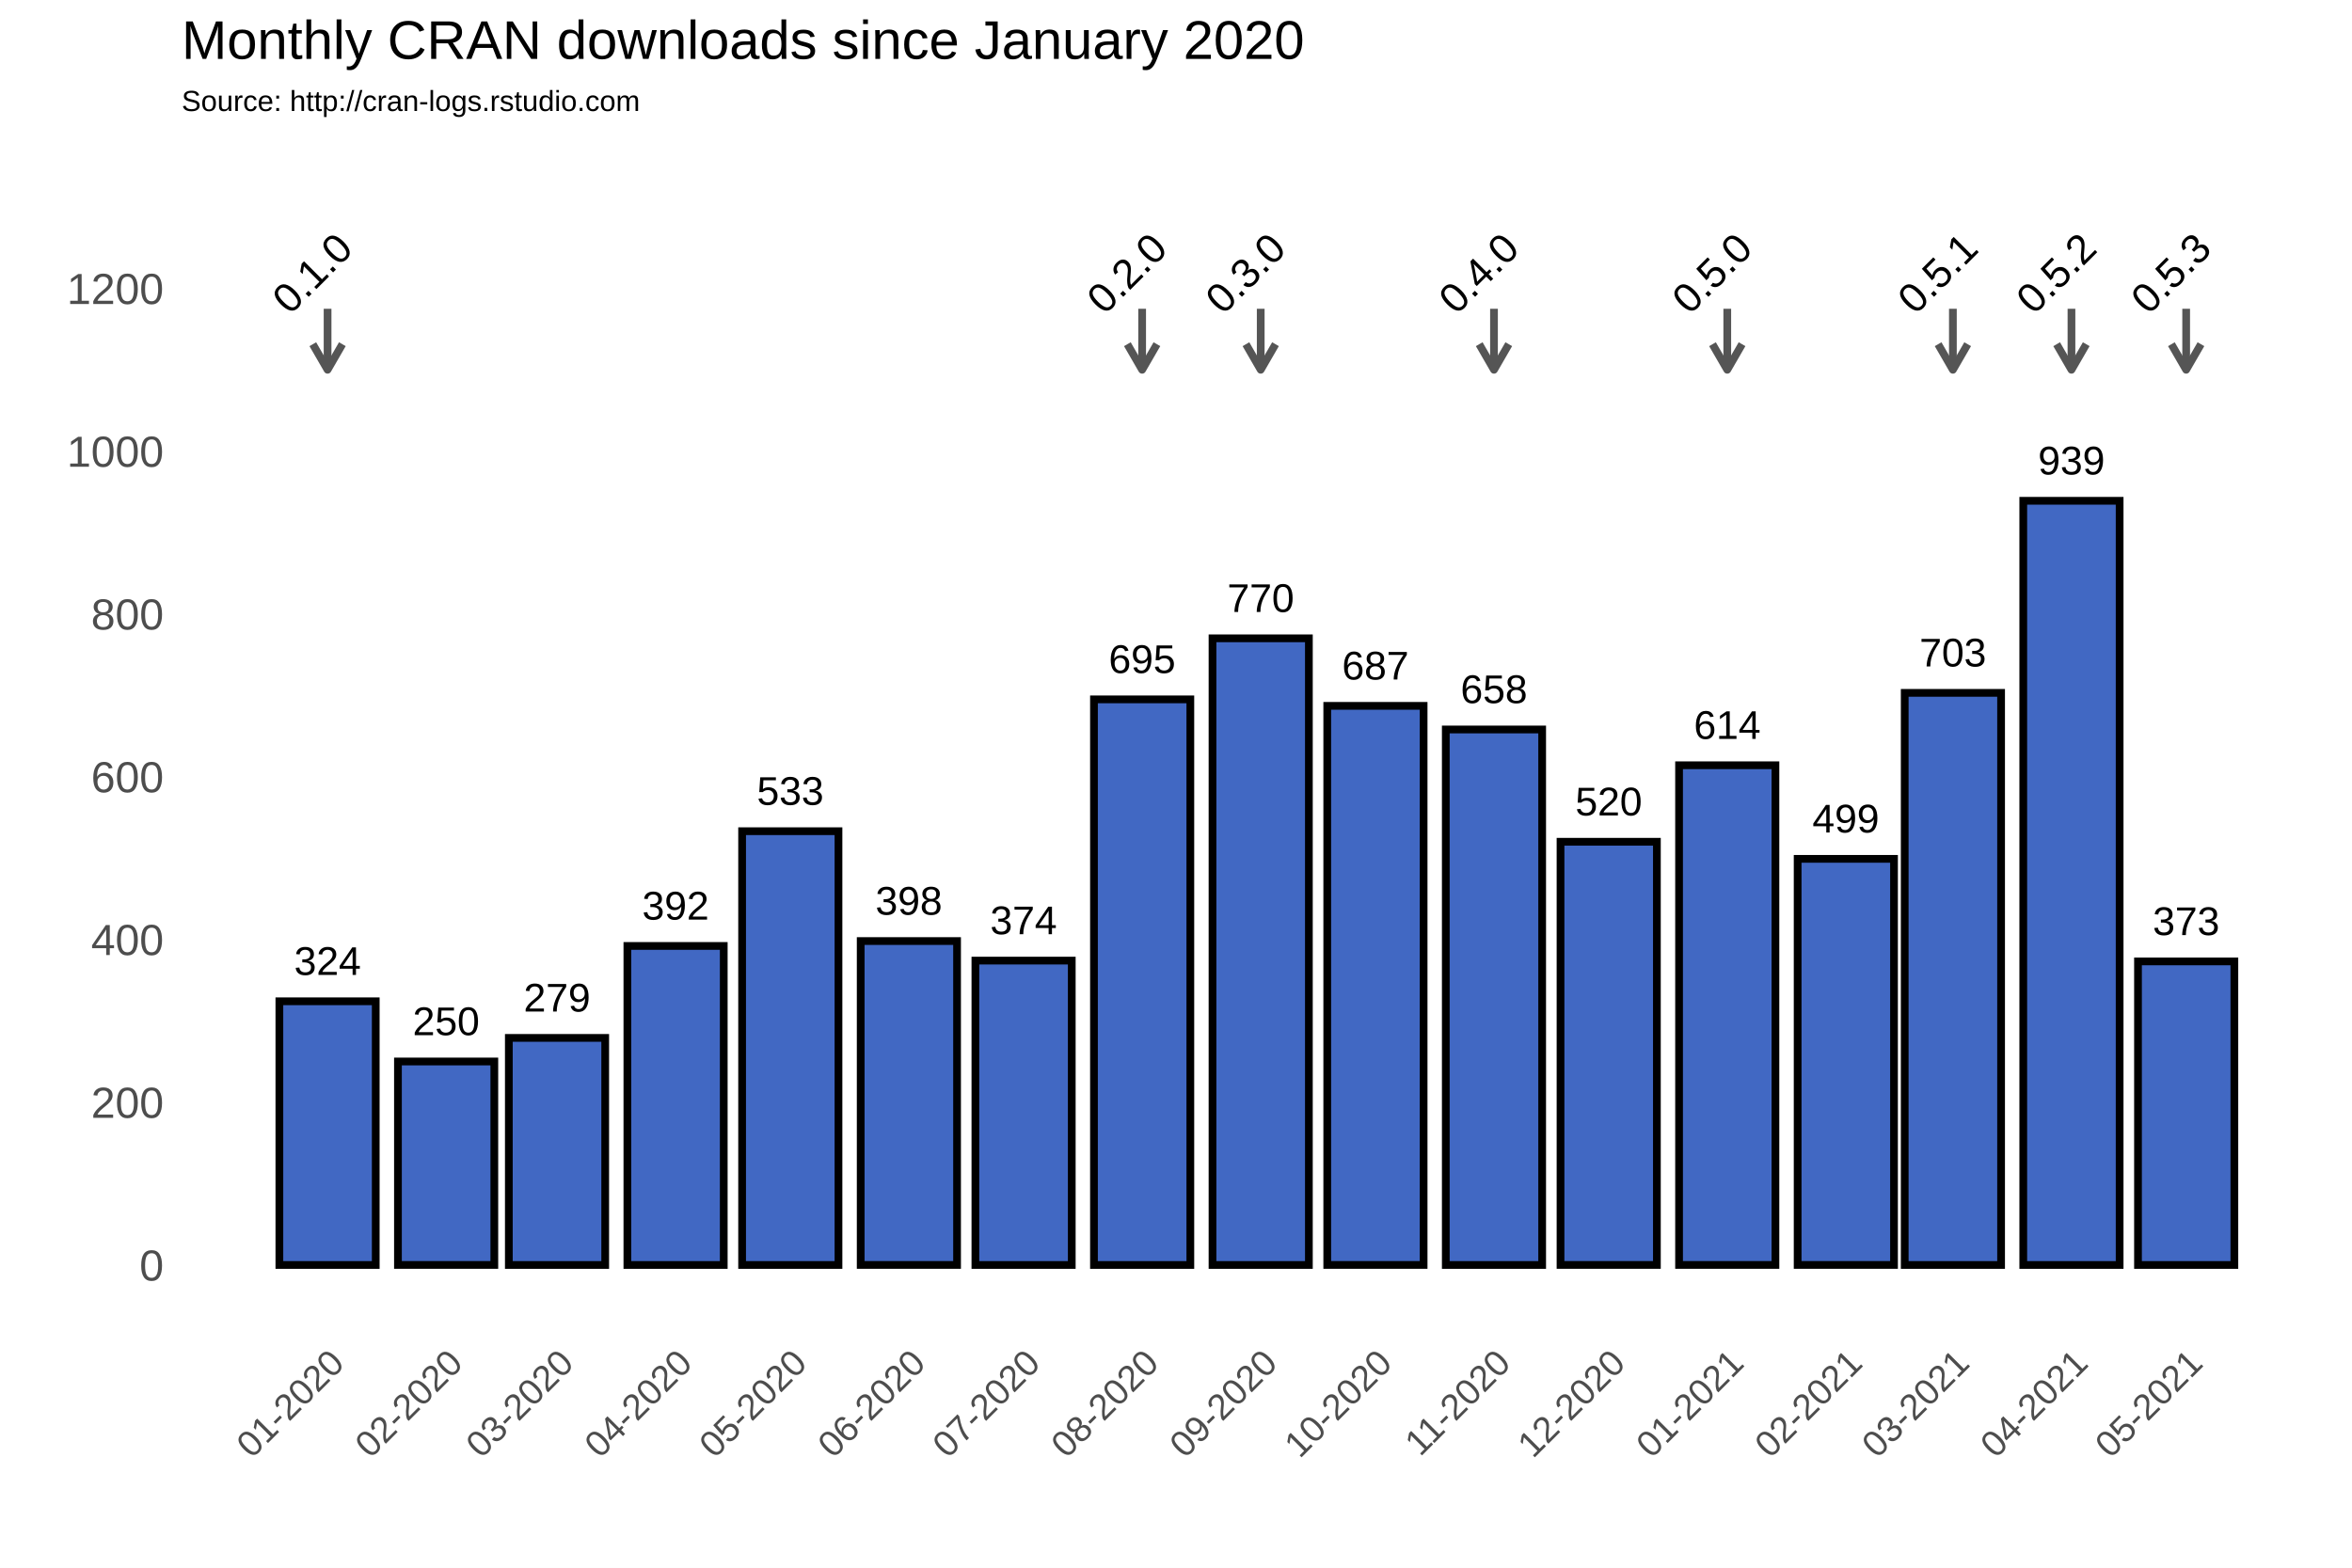
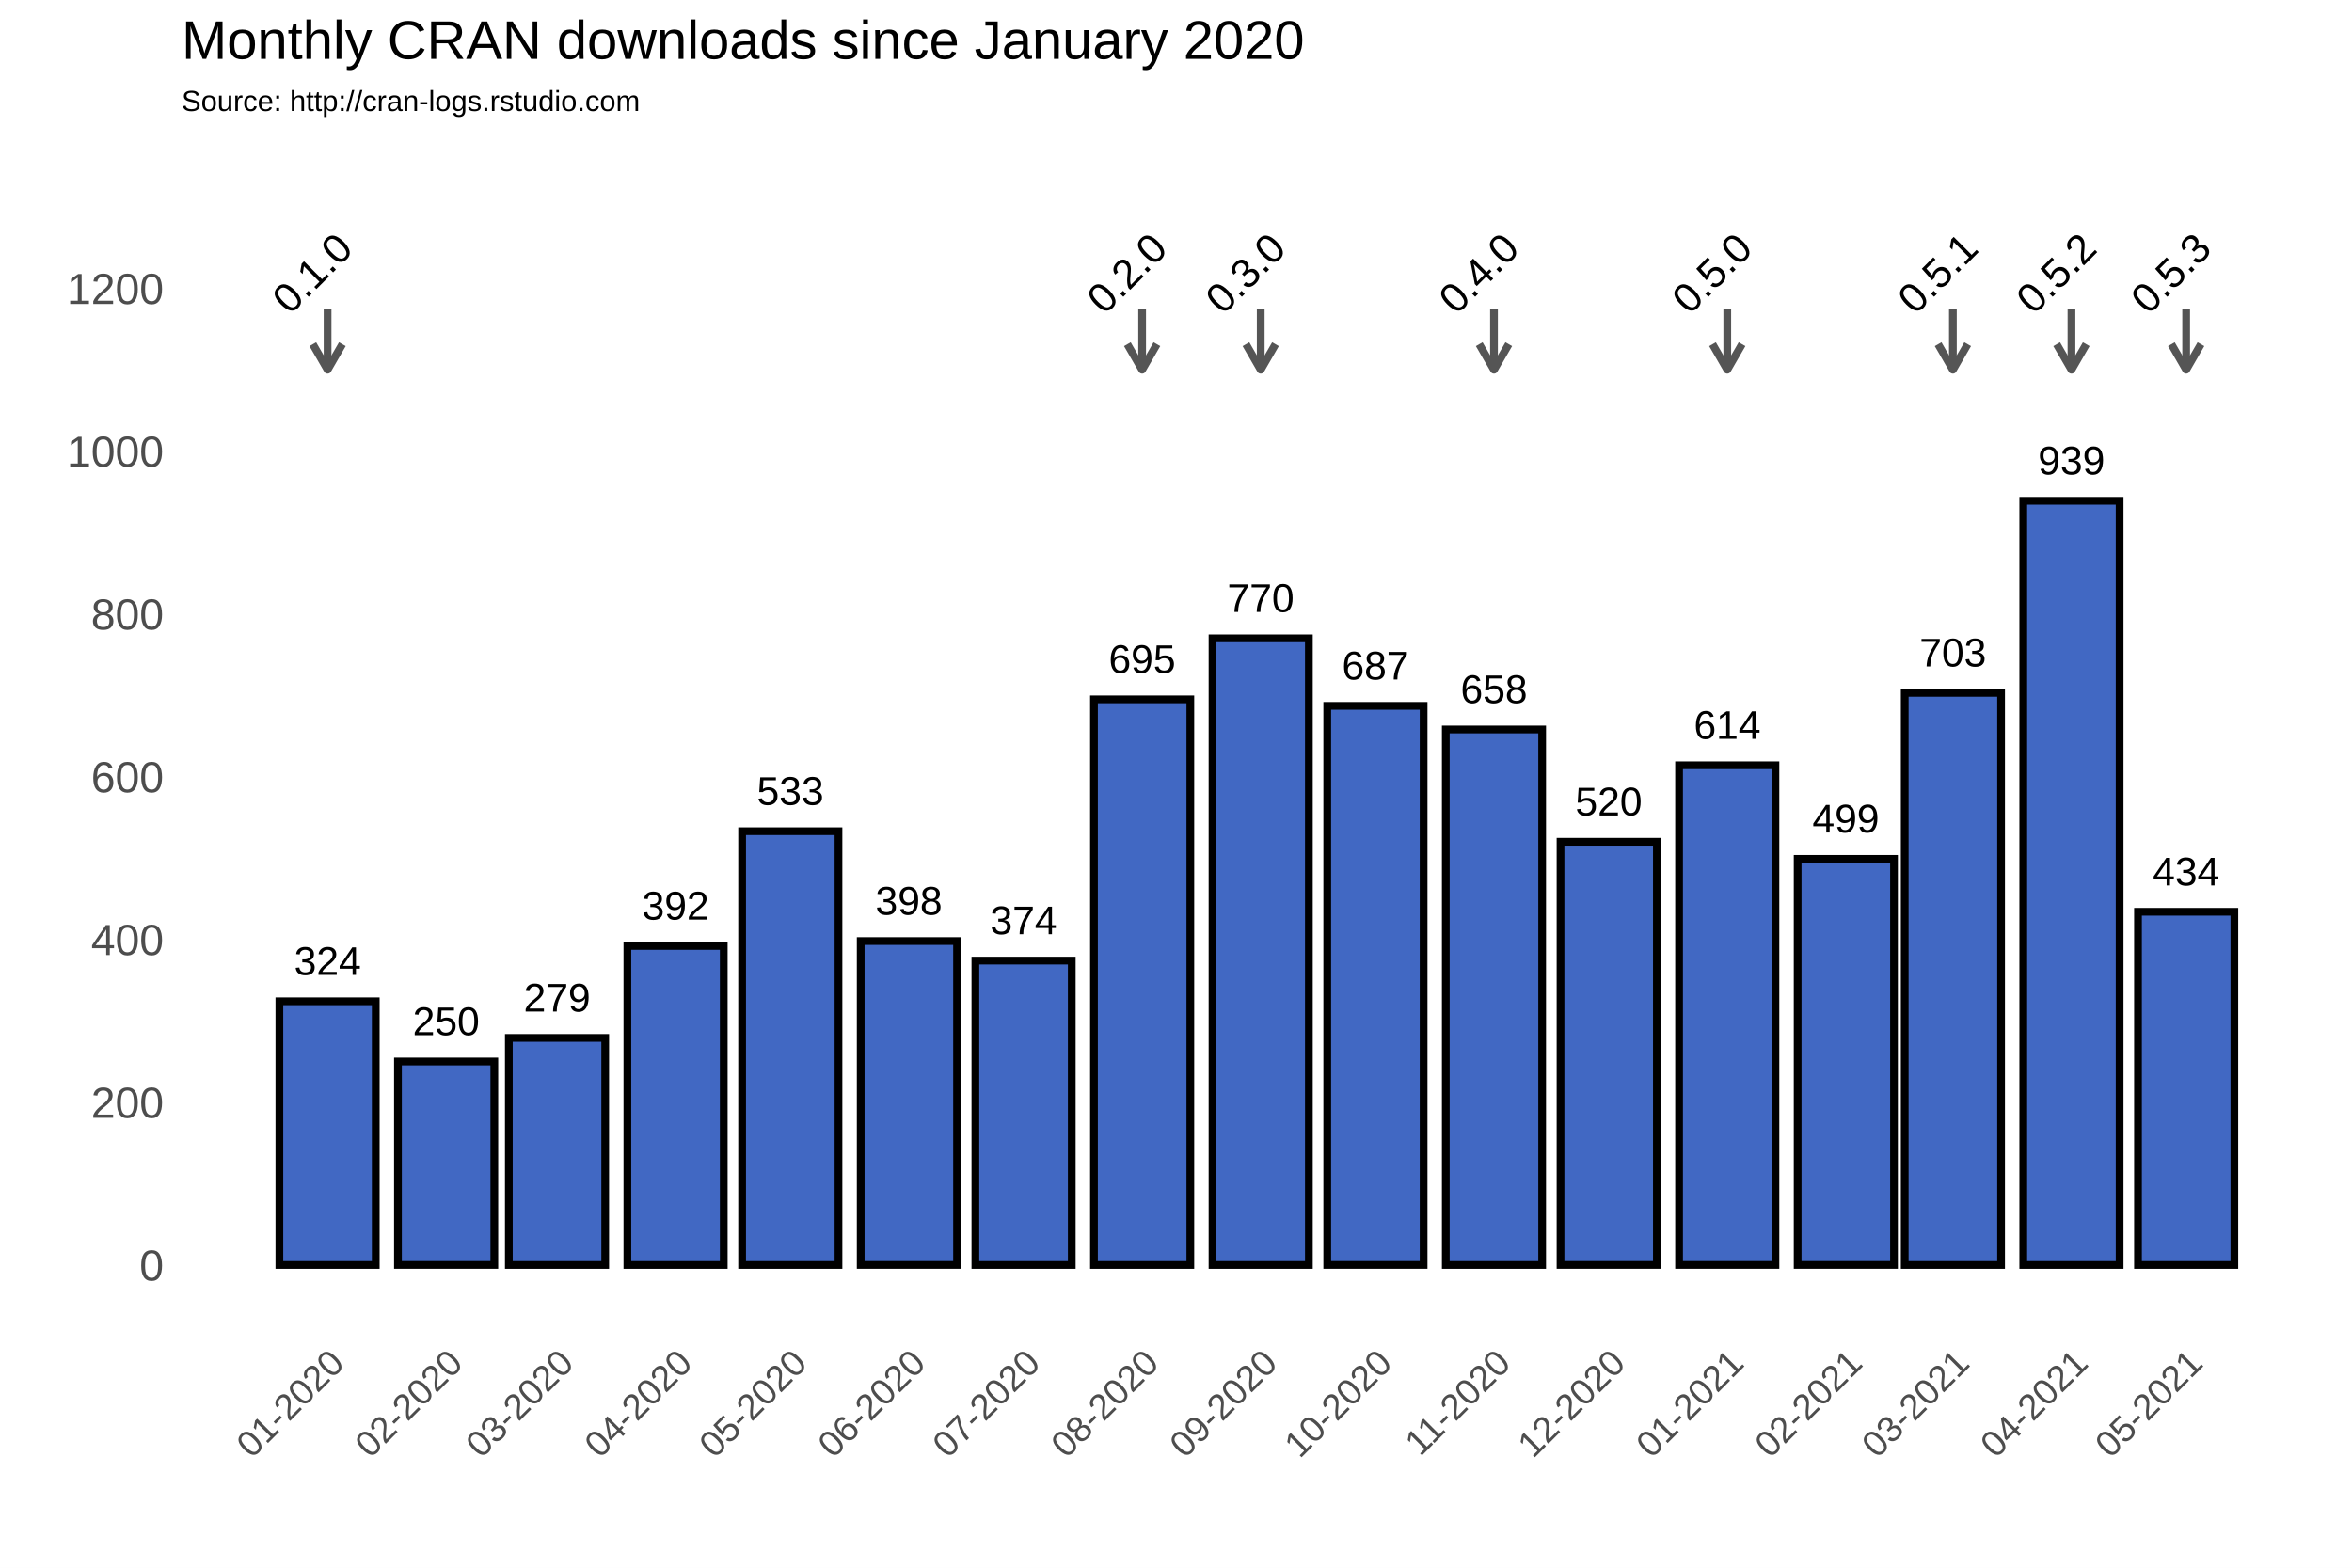
<svg xmlns="http://www.w3.org/2000/svg" class="svglite" width="648.00pt" height="432.00pt" viewBox="0 0 648.00 432.00">
  <defs>
    <style type="text/css">
    .svglite line, .svglite polyline, .svglite polygon, .svglite path, .svglite rect, .svglite circle {
      fill: none;
      stroke: #000000;
      stroke-linecap: round;
      stroke-linejoin: round;
      stroke-miterlimit: 10.00;
    }
  </style>
  </defs>
  <rect width="100%" height="100%" style="stroke: none; fill: #FFFFFF;" />
  <defs>
    <clipPath id="cpMC4wMHw2NDguMDB8MC4wMHw0MzIuMDA=">
      <rect x="0.00" y="0.00" width="648.00" height="432.00" />
    </clipPath>
  </defs>
  <g clip-path="url(#cpMC4wMHw2NDguMDB8MC4wMHw0MzIuMDA=)">
    <rect x="0.00" y="0.00" width="648.00" height="432.00" style="stroke-width: 1.07; stroke: #FFFFFF; fill: #FFFFFF;" />
  </g>
  <defs>
    <clipPath id="cpNTAuMDR8NjQyLjUyfDM3Ljc2fDM2My4zOA==">
      <rect x="50.04" y="37.76" width="592.48" height="325.62" />
    </clipPath>
  </defs>
  <g clip-path="url(#cpNTAuMDR8NjQyLjUyfDM3Ljc2fDM2My4zOA==)">
    <rect x="50.04" y="37.76" width="592.48" height="325.62" style="stroke-width: 1.07; stroke: none;" />
    <polyline points="50.04,326.15 642.52,326.15 " style="stroke-width: 0.53; stroke: #FFFFFF; stroke-linecap: butt;" />
    <polyline points="50.04,281.30 642.52,281.30 " style="stroke-width: 0.53; stroke: #FFFFFF; stroke-linecap: butt;" />
    <polyline points="50.04,236.45 642.52,236.45 " style="stroke-width: 0.53; stroke: #FFFFFF; stroke-linecap: butt;" />
    <polyline points="50.04,191.60 642.52,191.60 " style="stroke-width: 0.53; stroke: #FFFFFF; stroke-linecap: butt;" />
    <polyline points="50.04,146.75 642.52,146.75 " style="stroke-width: 0.53; stroke: #FFFFFF; stroke-linecap: butt;" />
    <polyline points="50.04,101.90 642.52,101.90 " style="stroke-width: 0.53; stroke: #FFFFFF; stroke-linecap: butt;" />
    <polyline points="50.04,57.04 642.52,57.04 " style="stroke-width: 0.53; stroke: #FFFFFF; stroke-linecap: butt;" />
    <polyline points="57.59,363.38 57.59,37.76 " style="stroke-width: 0.53; stroke: #FFFFFF; stroke-linecap: butt;" />
    <polyline points="73.92,363.38 73.92,37.76 " style="stroke-width: 0.53; stroke: #FFFFFF; stroke-linecap: butt;" />
    <polyline points="106.58,363.38 106.58,37.76 " style="stroke-width: 0.53; stroke: #FFFFFF; stroke-linecap: butt;" />
    <polyline points="138.19,363.38 138.19,37.76 " style="stroke-width: 0.53; stroke: #FFFFFF; stroke-linecap: butt;" />
    <polyline points="169.80,363.38 169.80,37.76 " style="stroke-width: 0.53; stroke: #FFFFFF; stroke-linecap: butt;" />
    <polyline points="201.93,363.38 201.93,37.76 " style="stroke-width: 0.53; stroke: #FFFFFF; stroke-linecap: butt;" />
    <polyline points="234.07,363.38 234.07,37.76 " style="stroke-width: 0.53; stroke: #FFFFFF; stroke-linecap: butt;" />
    <polyline points="266.21,363.38 266.21,37.76 " style="stroke-width: 0.53; stroke: #FFFFFF; stroke-linecap: butt;" />
    <polyline points="298.34,363.38 298.34,37.76 " style="stroke-width: 0.53; stroke: #FFFFFF; stroke-linecap: butt;" />
    <polyline points="331.00,363.38 331.00,37.76 " style="stroke-width: 0.53; stroke: #FFFFFF; stroke-linecap: butt;" />
    <polyline points="363.14,363.38 363.14,37.76 " style="stroke-width: 0.53; stroke: #FFFFFF; stroke-linecap: butt;" />
    <polyline points="395.28,363.38 395.28,37.76 " style="stroke-width: 0.53; stroke: #FFFFFF; stroke-linecap: butt;" />
    <polyline points="427.41,363.38 427.41,37.76 " style="stroke-width: 0.53; stroke: #FFFFFF; stroke-linecap: butt;" />
    <polyline points="459.55,363.38 459.55,37.76 " style="stroke-width: 0.53; stroke: #FFFFFF; stroke-linecap: butt;" />
    <polyline points="492.21,363.38 492.21,37.76 " style="stroke-width: 0.53; stroke: #FFFFFF; stroke-linecap: butt;" />
    <polyline points="523.29,363.38 523.29,37.76 " style="stroke-width: 0.53; stroke: #FFFFFF; stroke-linecap: butt;" />
    <polyline points="554.37,363.38 554.37,37.76 " style="stroke-width: 0.53; stroke: #FFFFFF; stroke-linecap: butt;" />
    <polyline points="586.51,363.38 586.51,37.76 " style="stroke-width: 0.53; stroke: #FFFFFF; stroke-linecap: butt;" />
    <polyline points="618.65,363.38 618.65,37.76 " style="stroke-width: 0.53; stroke: #FFFFFF; stroke-linecap: butt;" />
    <polyline points="634.98,363.38 634.98,37.76 " style="stroke-width: 0.53; stroke: #FFFFFF; stroke-linecap: butt;" />
    <polyline points="50.04,348.58 642.52,348.58 " style="stroke-width: 1.07; stroke: #FFFFFF; stroke-linecap: butt;" />
    <polyline points="50.04,303.73 642.52,303.73 " style="stroke-width: 1.07; stroke: #FFFFFF; stroke-linecap: butt;" />
    <polyline points="50.04,258.88 642.52,258.88 " style="stroke-width: 1.07; stroke: #FFFFFF; stroke-linecap: butt;" />
    <polyline points="50.04,214.02 642.52,214.02 " style="stroke-width: 1.07; stroke: #FFFFFF; stroke-linecap: butt;" />
    <polyline points="50.04,169.17 642.52,169.17 " style="stroke-width: 1.07; stroke: #FFFFFF; stroke-linecap: butt;" />
    <polyline points="50.04,124.32 642.52,124.32 " style="stroke-width: 1.07; stroke: #FFFFFF; stroke-linecap: butt;" />
    <polyline points="50.04,79.47 642.52,79.47 " style="stroke-width: 1.07; stroke: #FFFFFF; stroke-linecap: butt;" />
    <polyline points="90.25,363.38 90.25,37.76 " style="stroke-width: 1.07; stroke: #FFFFFF; stroke-linecap: butt;" />
    <polyline points="122.91,363.38 122.91,37.76 " style="stroke-width: 1.07; stroke: #FFFFFF; stroke-linecap: butt;" />
    <polyline points="153.47,363.38 153.47,37.76 " style="stroke-width: 1.07; stroke: #FFFFFF; stroke-linecap: butt;" />
    <polyline points="186.13,363.38 186.13,37.76 " style="stroke-width: 1.07; stroke: #FFFFFF; stroke-linecap: butt;" />
    <polyline points="217.74,363.38 217.74,37.76 " style="stroke-width: 1.07; stroke: #FFFFFF; stroke-linecap: butt;" />
    <polyline points="250.40,363.38 250.40,37.76 " style="stroke-width: 1.07; stroke: #FFFFFF; stroke-linecap: butt;" />
    <polyline points="282.01,363.38 282.01,37.76 " style="stroke-width: 1.07; stroke: #FFFFFF; stroke-linecap: butt;" />
    <polyline points="314.67,363.38 314.67,37.76 " style="stroke-width: 1.07; stroke: #FFFFFF; stroke-linecap: butt;" />
    <polyline points="347.34,363.38 347.34,37.76 " style="stroke-width: 1.07; stroke: #FFFFFF; stroke-linecap: butt;" />
    <polyline points="378.94,363.38 378.94,37.76 " style="stroke-width: 1.07; stroke: #FFFFFF; stroke-linecap: butt;" />
    <polyline points="411.61,363.38 411.61,37.76 " style="stroke-width: 1.07; stroke: #FFFFFF; stroke-linecap: butt;" />
    <polyline points="443.22,363.38 443.22,37.76 " style="stroke-width: 1.07; stroke: #FFFFFF; stroke-linecap: butt;" />
    <polyline points="475.88,363.38 475.88,37.76 " style="stroke-width: 1.07; stroke: #FFFFFF; stroke-linecap: butt;" />
    <polyline points="508.54,363.38 508.54,37.76 " style="stroke-width: 1.07; stroke: #FFFFFF; stroke-linecap: butt;" />
    <polyline points="538.04,363.38 538.04,37.76 " style="stroke-width: 1.07; stroke: #FFFFFF; stroke-linecap: butt;" />
    <polyline points="570.71,363.38 570.71,37.76 " style="stroke-width: 1.07; stroke: #FFFFFF; stroke-linecap: butt;" />
    <polyline points="602.31,363.38 602.31,37.76 " style="stroke-width: 1.07; stroke: #FFFFFF; stroke-linecap: butt;" />
    <rect x="76.97" y="275.92" width="26.55" height="72.66" style="stroke-width: 2.13; stroke-linecap: square; stroke-linejoin: miter; fill: #4168C3;" />
    <rect x="109.64" y="292.51" width="26.55" height="56.06" style="stroke-width: 2.13; stroke-linecap: square; stroke-linejoin: miter; fill: #4168C3;" />
    <rect x="140.19" y="286.01" width="26.55" height="62.57" style="stroke-width: 2.13; stroke-linecap: square; stroke-linejoin: miter; fill: #4168C3;" />
    <rect x="172.85" y="260.67" width="26.55" height="87.91" style="stroke-width: 2.13; stroke-linecap: square; stroke-linejoin: miter; fill: #4168C3;" />
    <rect x="204.46" y="229.05" width="26.55" height="119.53" style="stroke-width: 2.13; stroke-linecap: square; stroke-linejoin: miter; fill: #4168C3;" />
    <rect x="237.13" y="259.32" width="26.55" height="89.25" style="stroke-width: 2.13; stroke-linecap: square; stroke-linejoin: miter; fill: #4168C3;" />
    <rect x="268.73" y="264.71" width="26.55" height="83.87" style="stroke-width: 2.13; stroke-linecap: square; stroke-linejoin: miter; fill: #4168C3;" />
    <rect x="301.40" y="192.72" width="26.55" height="155.86" style="stroke-width: 2.13; stroke-linecap: square; stroke-linejoin: miter; fill: #4168C3;" />
    <rect x="334.06" y="175.90" width="26.55" height="172.68" style="stroke-width: 2.13; stroke-linecap: square; stroke-linejoin: miter; fill: #4168C3;" />
    <rect x="365.67" y="194.51" width="26.55" height="154.06" style="stroke-width: 2.13; stroke-linecap: square; stroke-linejoin: miter; fill: #4168C3;" />
    <rect x="398.33" y="201.02" width="26.55" height="147.56" style="stroke-width: 2.13; stroke-linecap: square; stroke-linejoin: miter; fill: #4168C3;" />
    <rect x="429.94" y="231.96" width="26.55" height="116.61" style="stroke-width: 2.13; stroke-linecap: square; stroke-linejoin: miter; fill: #4168C3;" />
    <rect x="462.60" y="210.88" width="26.55" height="137.69" style="stroke-width: 2.13; stroke-linecap: square; stroke-linejoin: miter; fill: #4168C3;" />
    <rect x="495.27" y="236.67" width="26.55" height="111.90" style="stroke-width: 2.13; stroke-linecap: square; stroke-linejoin: miter; fill: #4168C3;" />
    <rect x="524.77" y="190.93" width="26.55" height="157.65" style="stroke-width: 2.13; stroke-linecap: square; stroke-linejoin: miter; fill: #4168C3;" />
    <rect x="557.43" y="138.00" width="26.55" height="210.58" style="stroke-width: 2.13; stroke-linecap: square; stroke-linejoin: miter; fill: #4168C3;" />
-     <rect x="589.04" y="264.93" width="26.55" height="83.65" style="stroke-width: 2.13; stroke-linecap: square; stroke-linejoin: miter; fill: #4168C3;" />
+     <rect x="589.04" y="251.25" width="26.55" height="97.33" style="stroke-width: 2.13; stroke-linecap: square; stroke-linejoin: miter; fill: #4168C3;" />
    <text x="90.25" y="268.66" text-anchor="middle" style="font-size: 11.04px; font-family: Arial;" textLength="18.40px" lengthAdjust="spacingAndGlyphs">324</text>
    <text x="122.91" y="285.25" text-anchor="middle" style="font-size: 11.04px; font-family: Arial;" textLength="18.40px" lengthAdjust="spacingAndGlyphs">250</text>
    <text x="153.47" y="278.75" text-anchor="middle" style="font-size: 11.04px; font-family: Arial;" textLength="18.40px" lengthAdjust="spacingAndGlyphs">279</text>
    <text x="186.13" y="253.41" text-anchor="middle" style="font-size: 11.04px; font-family: Arial;" textLength="18.40px" lengthAdjust="spacingAndGlyphs">392</text>
    <text x="217.74" y="221.79" text-anchor="middle" style="font-size: 11.04px; font-family: Arial;" textLength="18.40px" lengthAdjust="spacingAndGlyphs">533</text>
    <text x="250.40" y="252.06" text-anchor="middle" style="font-size: 11.04px; font-family: Arial;" textLength="18.40px" lengthAdjust="spacingAndGlyphs">398</text>
    <text x="282.01" y="257.44" text-anchor="middle" style="font-size: 11.04px; font-family: Arial;" textLength="18.40px" lengthAdjust="spacingAndGlyphs">374</text>
    <text x="314.67" y="185.46" text-anchor="middle" style="font-size: 11.04px; font-family: Arial;" textLength="18.40px" lengthAdjust="spacingAndGlyphs">695</text>
    <text x="347.34" y="168.64" text-anchor="middle" style="font-size: 11.04px; font-family: Arial;" textLength="18.40px" lengthAdjust="spacingAndGlyphs">770</text>
    <text x="378.94" y="187.25" text-anchor="middle" style="font-size: 11.04px; font-family: Arial;" textLength="18.40px" lengthAdjust="spacingAndGlyphs">687</text>
    <text x="411.61" y="193.75" text-anchor="middle" style="font-size: 11.04px; font-family: Arial;" textLength="18.40px" lengthAdjust="spacingAndGlyphs">658</text>
    <text x="443.22" y="224.70" text-anchor="middle" style="font-size: 11.04px; font-family: Arial;" textLength="18.40px" lengthAdjust="spacingAndGlyphs">520</text>
    <text x="475.88" y="203.62" text-anchor="middle" style="font-size: 11.04px; font-family: Arial;" textLength="18.40px" lengthAdjust="spacingAndGlyphs">614</text>
    <text x="508.54" y="229.41" text-anchor="middle" style="font-size: 11.04px; font-family: Arial;" textLength="18.40px" lengthAdjust="spacingAndGlyphs">499</text>
    <text x="538.04" y="183.66" text-anchor="middle" style="font-size: 11.04px; font-family: Arial;" textLength="18.40px" lengthAdjust="spacingAndGlyphs">703</text>
    <text x="570.71" y="130.74" text-anchor="middle" style="font-size: 11.04px; font-family: Arial;" textLength="18.40px" lengthAdjust="spacingAndGlyphs">939</text>
-     <text x="602.31" y="257.67" text-anchor="middle" style="font-size: 11.04px; font-family: Arial;" textLength="18.40px" lengthAdjust="spacingAndGlyphs">373</text>
+     <text x="602.31" y="243.99" text-anchor="middle" style="font-size: 11.04px; font-family: Arial;" textLength="18.40px" lengthAdjust="spacingAndGlyphs">434</text>
    <line x1="90.25" y1="85.08" x2="90.25" y2="101.90" style="stroke-width: 2.13; stroke: #555555; stroke-linecap: butt;" />
    <polyline points="86.18,94.85 90.25,101.90 94.32,94.85 " style="stroke-width: 2.13; stroke: #555555; stroke-linecap: butt;" />
    <line x1="314.67" y1="85.08" x2="314.67" y2="101.90" style="stroke-width: 2.13; stroke: #555555; stroke-linecap: butt;" />
    <polyline points="310.60,94.85 314.67,101.90 318.74,94.85 " style="stroke-width: 2.13; stroke: #555555; stroke-linecap: butt;" />
    <line x1="347.34" y1="85.08" x2="347.34" y2="101.90" style="stroke-width: 2.13; stroke: #555555; stroke-linecap: butt;" />
    <polyline points="343.27,94.85 347.34,101.90 351.41,94.85 " style="stroke-width: 2.13; stroke: #555555; stroke-linecap: butt;" />
    <line x1="411.61" y1="85.08" x2="411.61" y2="101.90" style="stroke-width: 2.13; stroke: #555555; stroke-linecap: butt;" />
    <polyline points="407.54,94.85 411.61,101.90 415.68,94.85 " style="stroke-width: 2.13; stroke: #555555; stroke-linecap: butt;" />
    <line x1="475.88" y1="85.08" x2="475.88" y2="101.90" style="stroke-width: 2.13; stroke: #555555; stroke-linecap: butt;" />
    <polyline points="471.81,94.85 475.88,101.90 479.95,94.85 " style="stroke-width: 2.13; stroke: #555555; stroke-linecap: butt;" />
    <line x1="538.04" y1="85.08" x2="538.04" y2="101.90" style="stroke-width: 2.13; stroke: #555555; stroke-linecap: butt;" />
    <polyline points="533.97,94.85 538.04,101.90 542.11,94.85 " style="stroke-width: 2.13; stroke: #555555; stroke-linecap: butt;" />
    <line x1="570.71" y1="85.08" x2="570.71" y2="101.90" style="stroke-width: 2.13; stroke: #555555; stroke-linecap: butt;" />
    <polyline points="566.63,94.85 570.71,101.90 574.78,94.85 " style="stroke-width: 2.13; stroke: #555555; stroke-linecap: butt;" />
    <line x1="602.31" y1="85.08" x2="602.31" y2="101.90" style="stroke-width: 2.13; stroke: #555555; stroke-linecap: butt;" />
    <polyline points="598.24,94.85 602.31,101.90 606.38,94.85 " style="stroke-width: 2.13; stroke: #555555; stroke-linecap: butt;" />
    <text transform="translate(88.81,78.03) rotate(-45)" text-anchor="middle" style="font-size: 11.38px; font-family: Arial;" textLength="25.31px" lengthAdjust="spacingAndGlyphs">0.1.0</text>
    <text transform="translate(313.23,78.03) rotate(-45)" text-anchor="middle" style="font-size: 11.38px; font-family: Arial;" textLength="25.31px" lengthAdjust="spacingAndGlyphs">0.2.0</text>
    <text transform="translate(345.90,78.03) rotate(-45)" text-anchor="middle" style="font-size: 11.38px; font-family: Arial;" textLength="25.31px" lengthAdjust="spacingAndGlyphs">0.3.0</text>
    <text transform="translate(410.17,78.03) rotate(-45)" text-anchor="middle" style="font-size: 11.38px; font-family: Arial;" textLength="25.31px" lengthAdjust="spacingAndGlyphs">0.4.0</text>
    <text transform="translate(474.44,78.03) rotate(-45)" text-anchor="middle" style="font-size: 11.38px; font-family: Arial;" textLength="25.31px" lengthAdjust="spacingAndGlyphs">0.5.0</text>
    <text transform="translate(536.60,78.03) rotate(-45)" text-anchor="middle" style="font-size: 11.38px; font-family: Arial;" textLength="25.31px" lengthAdjust="spacingAndGlyphs">0.5.1</text>
    <text transform="translate(569.27,78.03) rotate(-45)" text-anchor="middle" style="font-size: 11.38px; font-family: Arial;" textLength="25.31px" lengthAdjust="spacingAndGlyphs">0.5.2</text>
    <text transform="translate(600.87,78.03) rotate(-45)" text-anchor="middle" style="font-size: 11.38px; font-family: Arial;" textLength="25.31px" lengthAdjust="spacingAndGlyphs">0.5.3</text>
  </g>
  <g clip-path="url(#cpMC4wMHw2NDguMDB8MC4wMHw0MzIuMDA=)">
    <text x="45.11" y="352.88" text-anchor="end" style="font-size: 12.00px; fill: #4D4D4D; font-family: Arial;" textLength="6.67px" lengthAdjust="spacingAndGlyphs">0</text>
    <text x="45.11" y="308.03" text-anchor="end" style="font-size: 12.00px; fill: #4D4D4D; font-family: Arial;" textLength="20.02px" lengthAdjust="spacingAndGlyphs">200</text>
    <text x="45.11" y="263.17" text-anchor="end" style="font-size: 12.00px; fill: #4D4D4D; font-family: Arial;" textLength="20.02px" lengthAdjust="spacingAndGlyphs">400</text>
    <text x="45.11" y="218.32" text-anchor="end" style="font-size: 12.00px; fill: #4D4D4D; font-family: Arial;" textLength="20.02px" lengthAdjust="spacingAndGlyphs">600</text>
    <text x="45.11" y="173.47" text-anchor="end" style="font-size: 12.00px; fill: #4D4D4D; font-family: Arial;" textLength="20.02px" lengthAdjust="spacingAndGlyphs">800</text>
    <text x="45.11" y="128.62" text-anchor="end" style="font-size: 12.00px; fill: #4D4D4D; font-family: Arial;" textLength="26.70px" lengthAdjust="spacingAndGlyphs">1000</text>
    <text x="45.11" y="83.77" text-anchor="end" style="font-size: 12.00px; fill: #4D4D4D; font-family: Arial;" textLength="26.70px" lengthAdjust="spacingAndGlyphs">1200</text>
    <text transform="translate(95.32,376.17) rotate(-45)" text-anchor="end" style="font-size: 10.00px; fill: #4D4D4D; font-family: Arial;" textLength="36.73px" lengthAdjust="spacingAndGlyphs">01-2020</text>
    <text transform="translate(127.98,376.17) rotate(-45)" text-anchor="end" style="font-size: 10.00px; fill: #4D4D4D; font-family: Arial;" textLength="36.73px" lengthAdjust="spacingAndGlyphs">02-2020</text>
    <text transform="translate(158.53,376.17) rotate(-45)" text-anchor="end" style="font-size: 10.00px; fill: #4D4D4D; font-family: Arial;" textLength="36.73px" lengthAdjust="spacingAndGlyphs">03-2020</text>
    <text transform="translate(191.20,376.17) rotate(-45)" text-anchor="end" style="font-size: 10.00px; fill: #4D4D4D; font-family: Arial;" textLength="36.73px" lengthAdjust="spacingAndGlyphs">04-2020</text>
    <text transform="translate(222.80,376.17) rotate(-45)" text-anchor="end" style="font-size: 10.00px; fill: #4D4D4D; font-family: Arial;" textLength="36.73px" lengthAdjust="spacingAndGlyphs">05-2020</text>
    <text transform="translate(255.47,376.17) rotate(-45)" text-anchor="end" style="font-size: 10.00px; fill: #4D4D4D; font-family: Arial;" textLength="36.73px" lengthAdjust="spacingAndGlyphs">06-2020</text>
    <text transform="translate(287.08,376.17) rotate(-45)" text-anchor="end" style="font-size: 10.00px; fill: #4D4D4D; font-family: Arial;" textLength="36.73px" lengthAdjust="spacingAndGlyphs">07-2020</text>
    <text transform="translate(319.74,376.17) rotate(-45)" text-anchor="end" style="font-size: 10.00px; fill: #4D4D4D; font-family: Arial;" textLength="36.73px" lengthAdjust="spacingAndGlyphs">08-2020</text>
    <text transform="translate(352.40,376.17) rotate(-45)" text-anchor="end" style="font-size: 10.00px; fill: #4D4D4D; font-family: Arial;" textLength="36.73px" lengthAdjust="spacingAndGlyphs">09-2020</text>
    <text transform="translate(384.01,376.17) rotate(-45)" text-anchor="end" style="font-size: 10.00px; fill: #4D4D4D; font-family: Arial;" textLength="36.73px" lengthAdjust="spacingAndGlyphs">10-2020</text>
    <text transform="translate(416.67,376.17) rotate(-45)" text-anchor="end" style="font-size: 10.00px; fill: #4D4D4D; font-family: Arial;" textLength="35.99px" lengthAdjust="spacingAndGlyphs">11-2020</text>
    <text transform="translate(448.28,376.17) rotate(-45)" text-anchor="end" style="font-size: 10.00px; fill: #4D4D4D; font-family: Arial;" textLength="36.73px" lengthAdjust="spacingAndGlyphs">12-2020</text>
    <text transform="translate(480.94,376.17) rotate(-45)" text-anchor="end" style="font-size: 10.00px; fill: #4D4D4D; font-family: Arial;" textLength="36.73px" lengthAdjust="spacingAndGlyphs">01-2021</text>
    <text transform="translate(513.61,376.17) rotate(-45)" text-anchor="end" style="font-size: 10.00px; fill: #4D4D4D; font-family: Arial;" textLength="36.73px" lengthAdjust="spacingAndGlyphs">02-2021</text>
    <text transform="translate(543.11,376.17) rotate(-45)" text-anchor="end" style="font-size: 10.00px; fill: #4D4D4D; font-family: Arial;" textLength="36.73px" lengthAdjust="spacingAndGlyphs">03-2021</text>
    <text transform="translate(575.77,376.17) rotate(-45)" text-anchor="end" style="font-size: 10.00px; fill: #4D4D4D; font-family: Arial;" textLength="36.73px" lengthAdjust="spacingAndGlyphs">04-2021</text>
    <text transform="translate(607.38,376.17) rotate(-45)" text-anchor="end" style="font-size: 10.00px; fill: #4D4D4D; font-family: Arial;" textLength="36.73px" lengthAdjust="spacingAndGlyphs">05-2021</text>
    <text x="50.04" y="30.59" style="font-size: 8.00px; font-family: Arial;" textLength="126.32px" lengthAdjust="spacingAndGlyphs">Source: http://cran-logs.rstudio.com</text>
    <text x="50.04" y="16.22" style="font-size: 15.00px; font-family: Arial;" textLength="309.25px" lengthAdjust="spacingAndGlyphs">Monthly CRAN downloads since January 2020</text>
  </g>
</svg>
